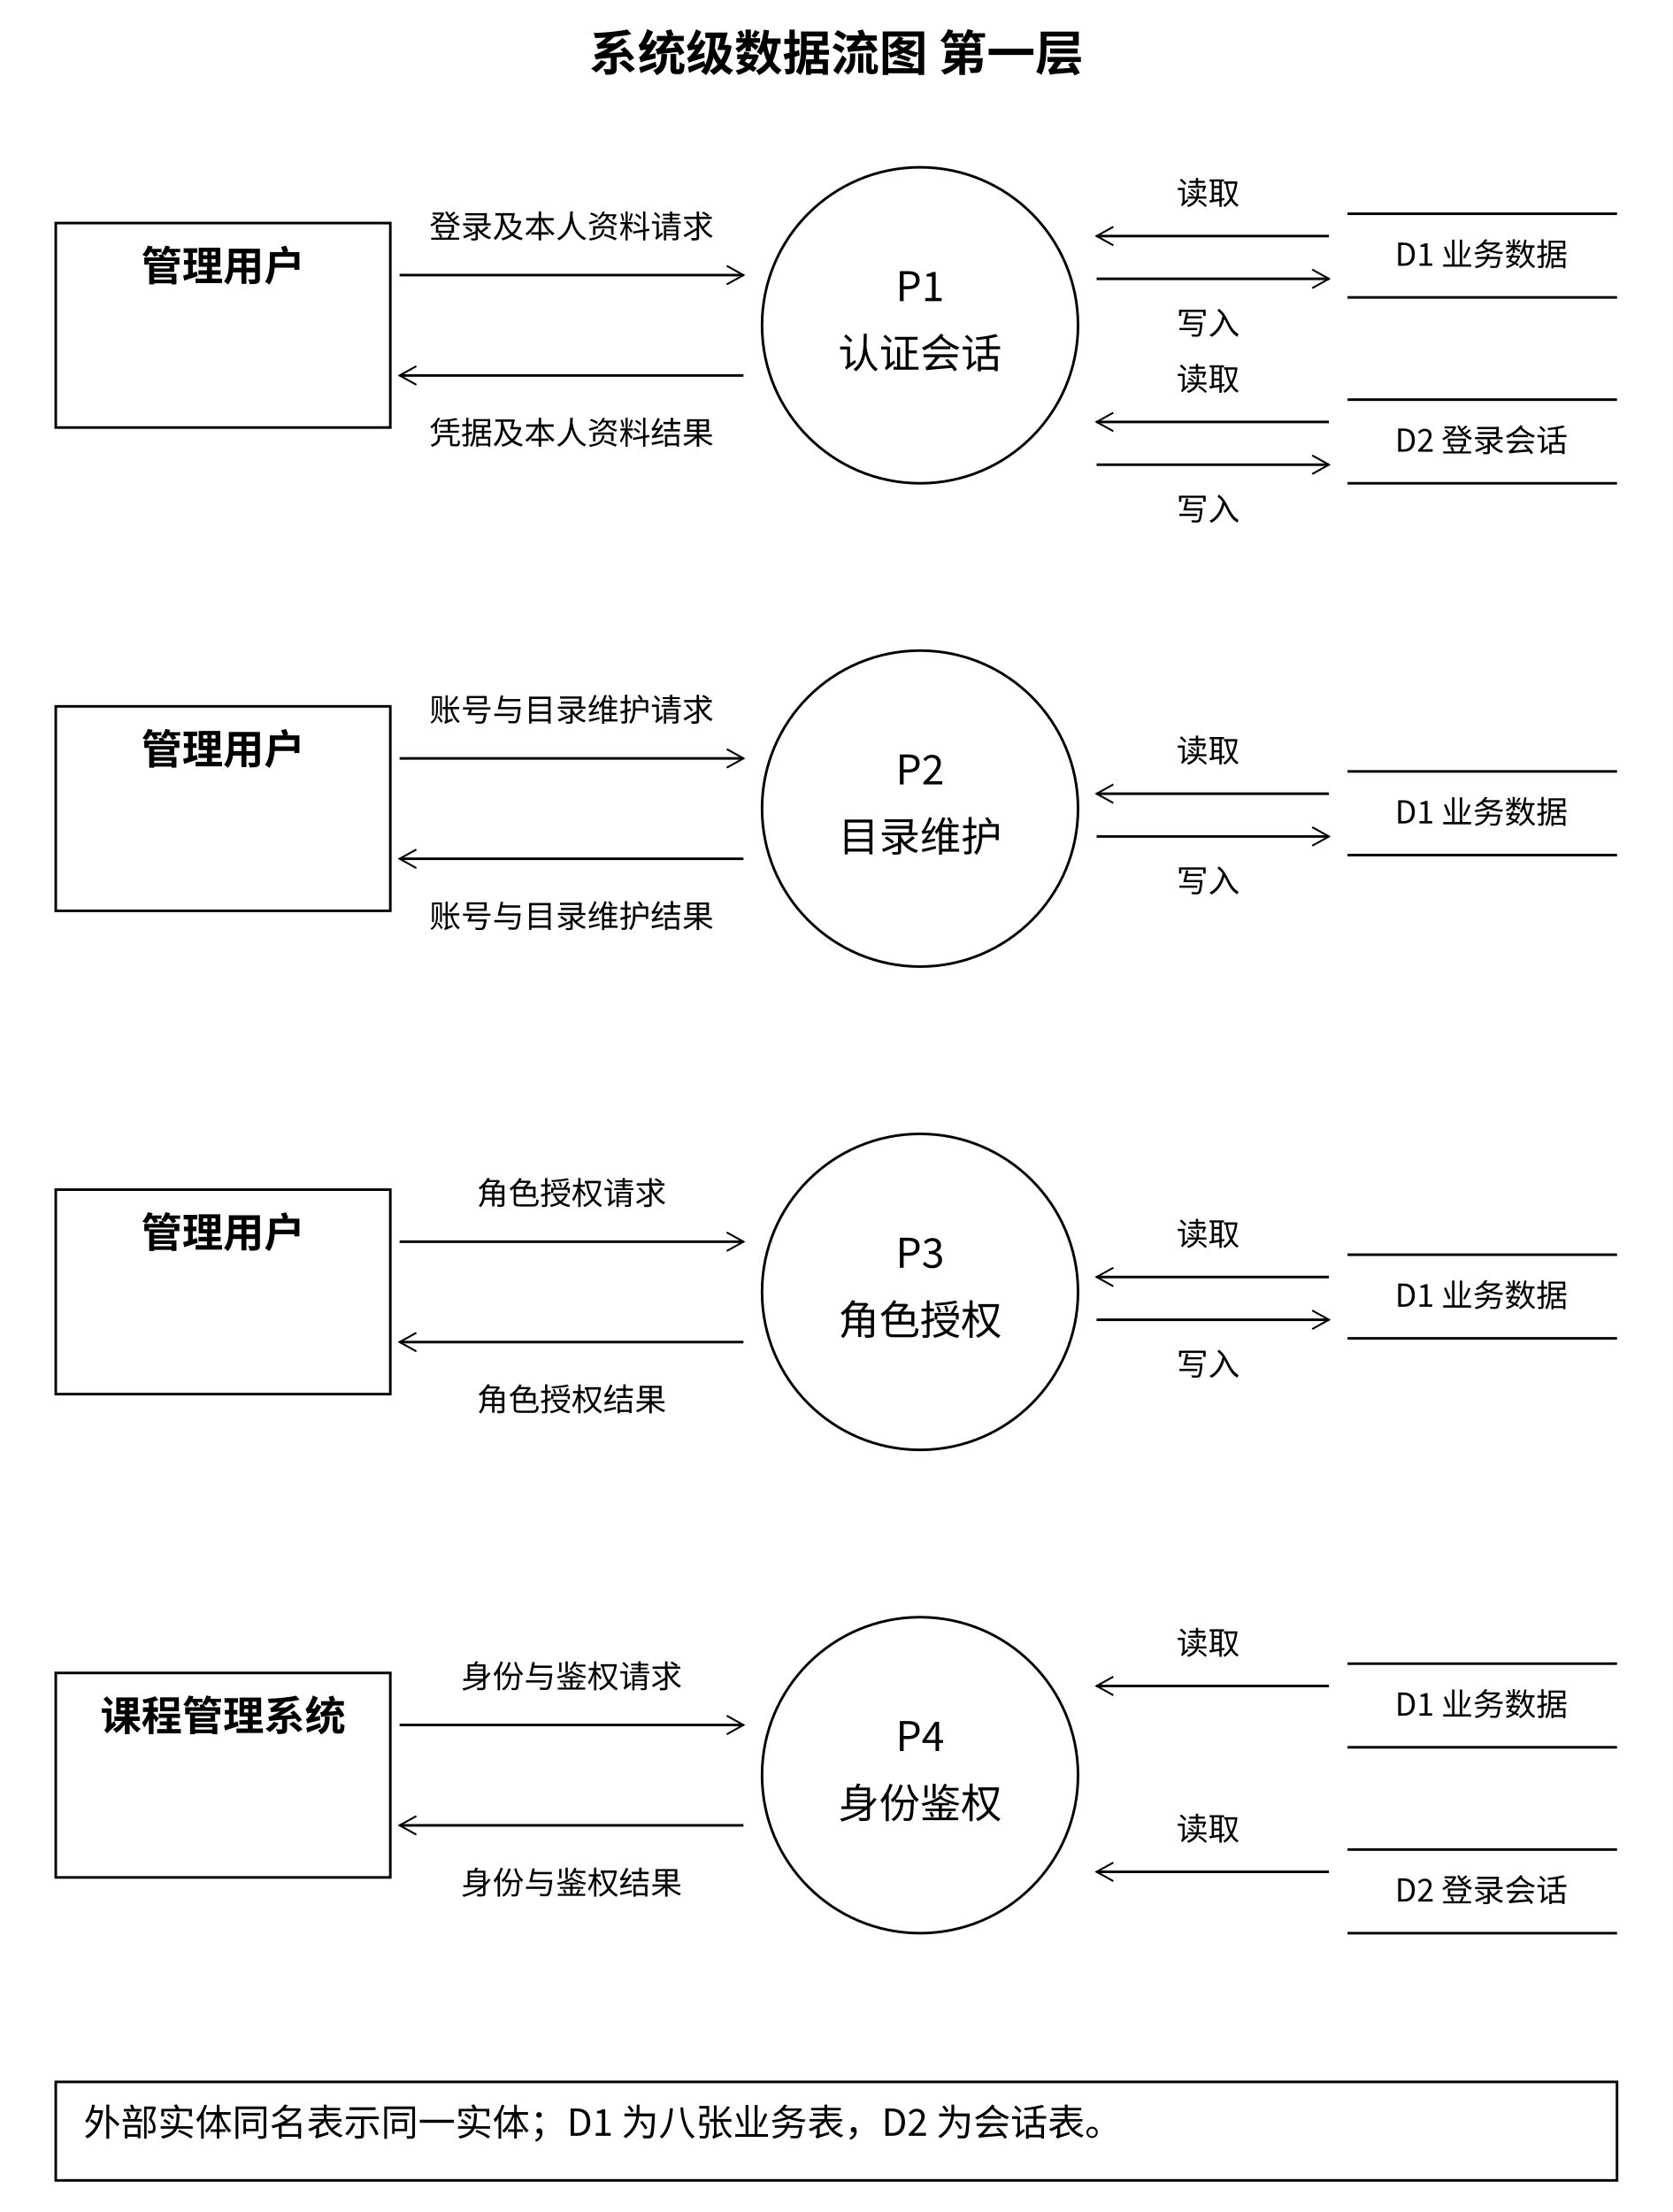
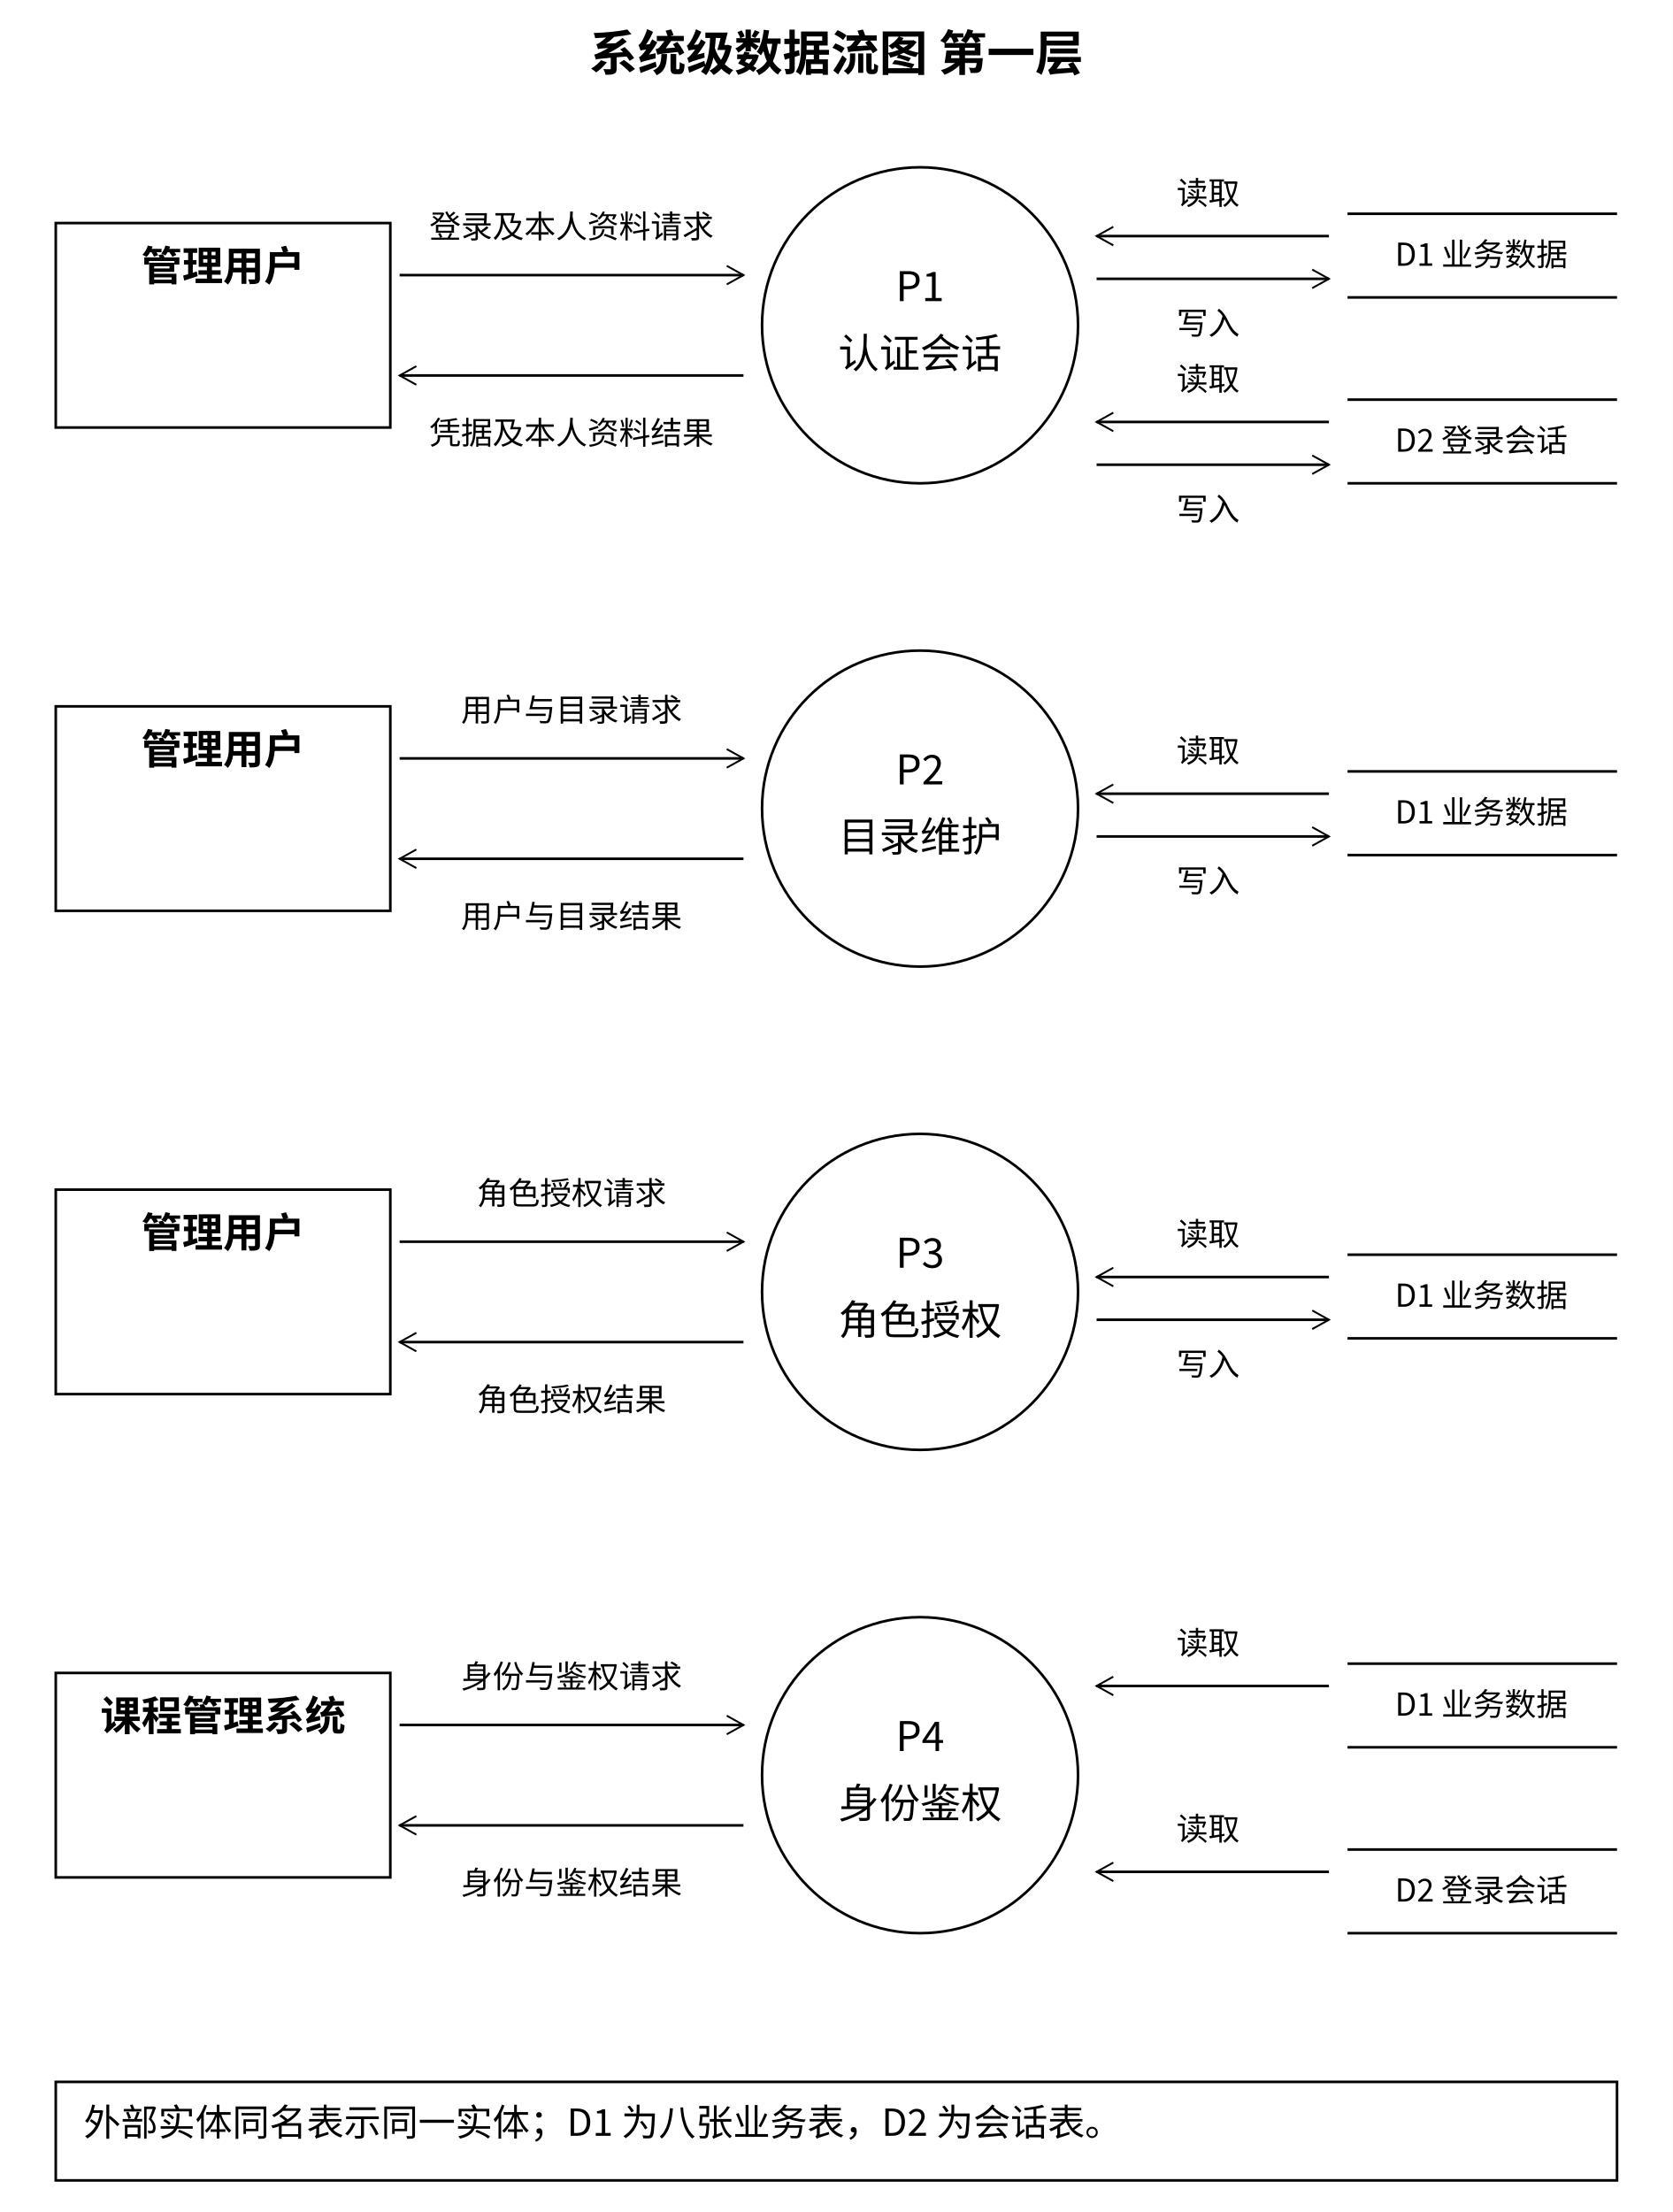
<svg xmlns="http://www.w3.org/2000/svg" width="900" height="1190" viewBox="0 0 900 1190">
  <style>text{font-family:'PingFang SC','Microsoft YaHei','Noto Sans CJK SC',system-ui,sans-serif;fill:black}</style>
  <defs>
    <marker id="open" markerWidth="12" markerHeight="12" refX="10" refY="6" orient="auto" markerUnits="userSpaceOnUse">
      <path d="M1,1 L10,6 L1,11" fill="none" stroke="black" />
    </marker>
    <marker id="filled" markerWidth="12" markerHeight="12" refX="10" refY="6" orient="auto" markerUnits="userSpaceOnUse">
      <path d="M1,1 L10,6 L1,11 Z" fill="black" />
    </marker>
    <marker id="triangle" markerWidth="16" markerHeight="16" refX="14" refY="8" orient="auto" markerUnits="userSpaceOnUse">
      <path d="M1,1 L14,8 L1,15 Z" fill="white" stroke="black" />
    </marker>
  </defs>
  <rect width="100%" height="100%" fill="white" />
  <text x="450.0" y="38" font-size="26" text-anchor="middle" font-weight="600">系统级数据流图 第一层</text>
  <rect x="30" y="120" width="180" height="110" rx="0" fill="white" stroke="black" stroke-width="1.4" />
  <text x="120.0" y="151" font-size="22" text-anchor="middle" font-weight="600">管理用户</text>
  <circle cx="495" cy="175" r="85" fill="white" stroke="black" stroke-width="1.4" />
  <text x="495" y="162" font-size="22" text-anchor="middle" font-weight="400">P1</text>
  <text x="495" y="198" font-size="22" text-anchor="middle" font-weight="400">认证会话</text>
  <path d="M 215,148 L 400,148" fill="none" stroke="black" stroke-width="1.4" marker-end="url(#open)" />
  <rect x="226.0" y="111" width="163" height="23" fill="white" />
  <text x="307.5" y="128" font-size="17" text-anchor="middle" font-weight="400">登录及本人资料请求</text>
  <path d="M 400,202 L 215,202" fill="none" stroke="black" stroke-width="1.4" marker-end="url(#open)" />
  <rect x="226.0" y="222" width="163" height="23" fill="white" />
  <text x="307.5" y="239" font-size="17" text-anchor="middle" font-weight="400">凭据及本人资料结果</text>
  <path d="M 725,115 L 870,115" fill="none" stroke="black" stroke-width="1.4" />
  <path d="M 725,160 L 870,160" fill="none" stroke="black" stroke-width="1.4" />
  <text x="797" y="143" font-size="17" text-anchor="middle" font-weight="400">D1 业务数据</text>
  <path d="M 715,127 L 590,127" fill="none" stroke="black" stroke-width="1.4" marker-end="url(#open)" />
  <rect x="628.0" y="93" width="44" height="23" fill="white" />
  <text x="650" y="110" font-size="17" text-anchor="middle" font-weight="400">读取</text>
  <path d="M 590,150 L 715,150" fill="none" stroke="black" stroke-width="1.4" marker-end="url(#open)" />
  <rect x="628.0" y="163" width="44" height="23" fill="white" />
  <text x="650" y="180" font-size="17" text-anchor="middle" font-weight="400">写入</text>
  <path d="M 725,215 L 870,215" fill="none" stroke="black" stroke-width="1.4" />
  <path d="M 725,260 L 870,260" fill="none" stroke="black" stroke-width="1.4" />
  <text x="797" y="243" font-size="17" text-anchor="middle" font-weight="400">D2 登录会话</text>
  <path d="M 715,227 L 590,227" fill="none" stroke="black" stroke-width="1.4" marker-end="url(#open)" />
  <rect x="628.0" y="193" width="44" height="23" fill="white" />
  <text x="650" y="210" font-size="17" text-anchor="middle" font-weight="400">读取</text>
  <path d="M 590,250 L 715,250" fill="none" stroke="black" stroke-width="1.4" marker-end="url(#open)" />
  <rect x="628.0" y="263" width="44" height="23" fill="white" />
  <text x="650" y="280" font-size="17" text-anchor="middle" font-weight="400">写入</text>
  <rect x="30" y="380" width="180" height="110" rx="0" fill="white" stroke="black" stroke-width="1.4" />
  <text x="120.0" y="411" font-size="22" text-anchor="middle" font-weight="600">管理用户</text>
  <circle cx="495" cy="435" r="85" fill="white" stroke="black" stroke-width="1.4" />
  <text x="495" y="422" font-size="22" text-anchor="middle" font-weight="400">P2</text>
  <text x="495" y="458" font-size="22" text-anchor="middle" font-weight="400">目录维护</text>
  <path d="M 215,408 L 400,408" fill="none" stroke="black" stroke-width="1.4" marker-end="url(#open)" />
-   <rect x="226.0" y="371" width="163" height="23" fill="white" />
-   <text x="307.5" y="388" font-size="17" text-anchor="middle" font-weight="400">账号与目录维护请求</text>
+   <rect x="243.0" y="371" width="129" height="23" fill="white" />
+   <text x="307.5" y="388" font-size="17" text-anchor="middle" font-weight="400">用户与目录请求</text>
  <path d="M 400,462 L 215,462" fill="none" stroke="black" stroke-width="1.4" marker-end="url(#open)" />
-   <rect x="226.0" y="482" width="163" height="23" fill="white" />
-   <text x="307.5" y="499" font-size="17" text-anchor="middle" font-weight="400">账号与目录维护结果</text>
+   <rect x="243.0" y="482" width="129" height="23" fill="white" />
+   <text x="307.5" y="499" font-size="17" text-anchor="middle" font-weight="400">用户与目录结果</text>
  <path d="M 725,415 L 870,415" fill="none" stroke="black" stroke-width="1.4" />
  <path d="M 725,460 L 870,460" fill="none" stroke="black" stroke-width="1.4" />
  <text x="797" y="443" font-size="17" text-anchor="middle" font-weight="400">D1 业务数据</text>
  <path d="M 715,427 L 590,427" fill="none" stroke="black" stroke-width="1.4" marker-end="url(#open)" />
  <rect x="628.0" y="393" width="44" height="23" fill="white" />
  <text x="650" y="410" font-size="17" text-anchor="middle" font-weight="400">读取</text>
  <path d="M 590,450 L 715,450" fill="none" stroke="black" stroke-width="1.4" marker-end="url(#open)" />
  <rect x="628.0" y="463" width="44" height="23" fill="white" />
  <text x="650" y="480" font-size="17" text-anchor="middle" font-weight="400">写入</text>
  <rect x="30" y="640" width="180" height="110" rx="0" fill="white" stroke="black" stroke-width="1.4" />
  <text x="120.0" y="671" font-size="22" text-anchor="middle" font-weight="600">管理用户</text>
  <circle cx="495" cy="695" r="85" fill="white" stroke="black" stroke-width="1.4" />
  <text x="495" y="682" font-size="22" text-anchor="middle" font-weight="400">P3</text>
  <text x="495" y="718" font-size="22" text-anchor="middle" font-weight="400">角色授权</text>
  <path d="M 215,668 L 400,668" fill="none" stroke="black" stroke-width="1.4" marker-end="url(#open)" />
  <rect x="251.5" y="631" width="112" height="23" fill="white" />
  <text x="307.5" y="648" font-size="17" text-anchor="middle" font-weight="400">角色授权请求</text>
  <path d="M 400,722 L 215,722" fill="none" stroke="black" stroke-width="1.4" marker-end="url(#open)" />
  <rect x="251.5" y="742" width="112" height="23" fill="white" />
  <text x="307.5" y="759" font-size="17" text-anchor="middle" font-weight="400">角色授权结果</text>
  <path d="M 725,675 L 870,675" fill="none" stroke="black" stroke-width="1.4" />
  <path d="M 725,720 L 870,720" fill="none" stroke="black" stroke-width="1.4" />
  <text x="797" y="703" font-size="17" text-anchor="middle" font-weight="400">D1 业务数据</text>
  <path d="M 715,687 L 590,687" fill="none" stroke="black" stroke-width="1.4" marker-end="url(#open)" />
  <rect x="628.0" y="653" width="44" height="23" fill="white" />
  <text x="650" y="670" font-size="17" text-anchor="middle" font-weight="400">读取</text>
  <path d="M 590,710 L 715,710" fill="none" stroke="black" stroke-width="1.4" marker-end="url(#open)" />
  <rect x="628.0" y="723" width="44" height="23" fill="white" />
  <text x="650" y="740" font-size="17" text-anchor="middle" font-weight="400">写入</text>
  <rect x="30" y="900" width="180" height="110" rx="0" fill="white" stroke="black" stroke-width="1.4" />
  <text x="120.0" y="931" font-size="22" text-anchor="middle" font-weight="600">课程管理系统</text>
  <circle cx="495" cy="955" r="85" fill="white" stroke="black" stroke-width="1.4" />
  <text x="495" y="942" font-size="22" text-anchor="middle" font-weight="400">P4</text>
  <text x="495" y="978" font-size="22" text-anchor="middle" font-weight="400">身份鉴权</text>
  <path d="M 215,928 L 400,928" fill="none" stroke="black" stroke-width="1.4" marker-end="url(#open)" />
  <rect x="243.0" y="891" width="129" height="23" fill="white" />
  <text x="307.5" y="908" font-size="17" text-anchor="middle" font-weight="400">身份与鉴权请求</text>
  <path d="M 400,982 L 215,982" fill="none" stroke="black" stroke-width="1.4" marker-end="url(#open)" />
  <rect x="243.0" y="1002" width="129" height="23" fill="white" />
  <text x="307.5" y="1019" font-size="17" text-anchor="middle" font-weight="400">身份与鉴权结果</text>
  <path d="M 725,895 L 870,895" fill="none" stroke="black" stroke-width="1.4" />
  <path d="M 725,940 L 870,940" fill="none" stroke="black" stroke-width="1.4" />
  <text x="797" y="923" font-size="17" text-anchor="middle" font-weight="400">D1 业务数据</text>
  <path d="M 715,907 L 590,907" fill="none" stroke="black" stroke-width="1.4" marker-end="url(#open)" />
  <rect x="628.0" y="873" width="44" height="23" fill="white" />
  <text x="650" y="890" font-size="17" text-anchor="middle" font-weight="400">读取</text>
  <path d="M 725,995 L 870,995" fill="none" stroke="black" stroke-width="1.4" />
  <path d="M 725,1040 L 870,1040" fill="none" stroke="black" stroke-width="1.4" />
  <text x="797" y="1023" font-size="17" text-anchor="middle" font-weight="400">D2 登录会话</text>
  <path d="M 715,1007 L 590,1007" fill="none" stroke="black" stroke-width="1.4" marker-end="url(#open)" />
  <rect x="628.0" y="973" width="44" height="23" fill="white" />
  <text x="650" y="990" font-size="17" text-anchor="middle" font-weight="400">读取</text>
  <rect x="30" y="1120" width="840" height="53" rx="0" fill="white" stroke="black" stroke-width="1.4" />
  <text x="45" y="1149" font-size="20" text-anchor="start" font-weight="400">外部实体同名表示同一实体；D1 为八张业务表，D2 为会话表。</text>
</svg>
